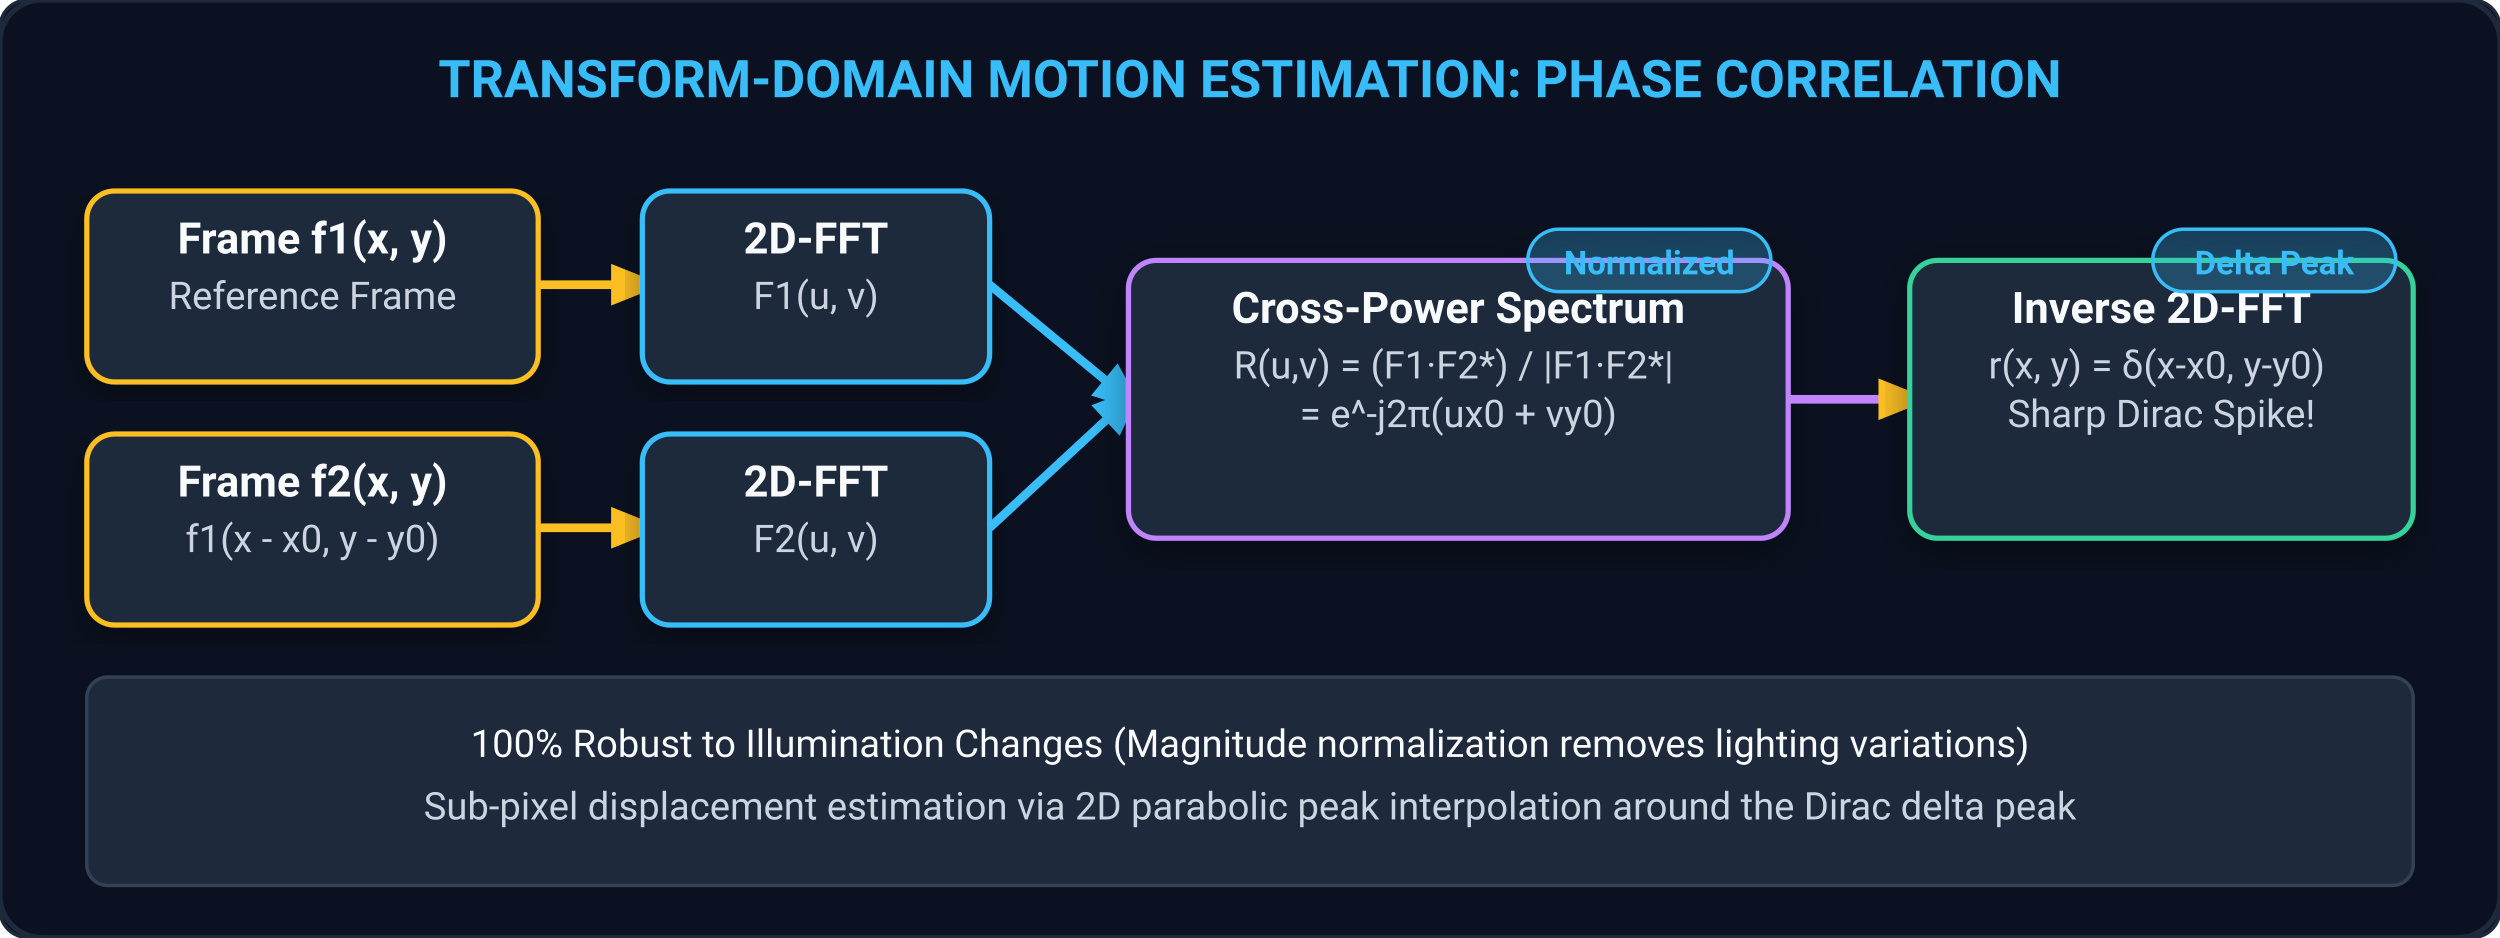
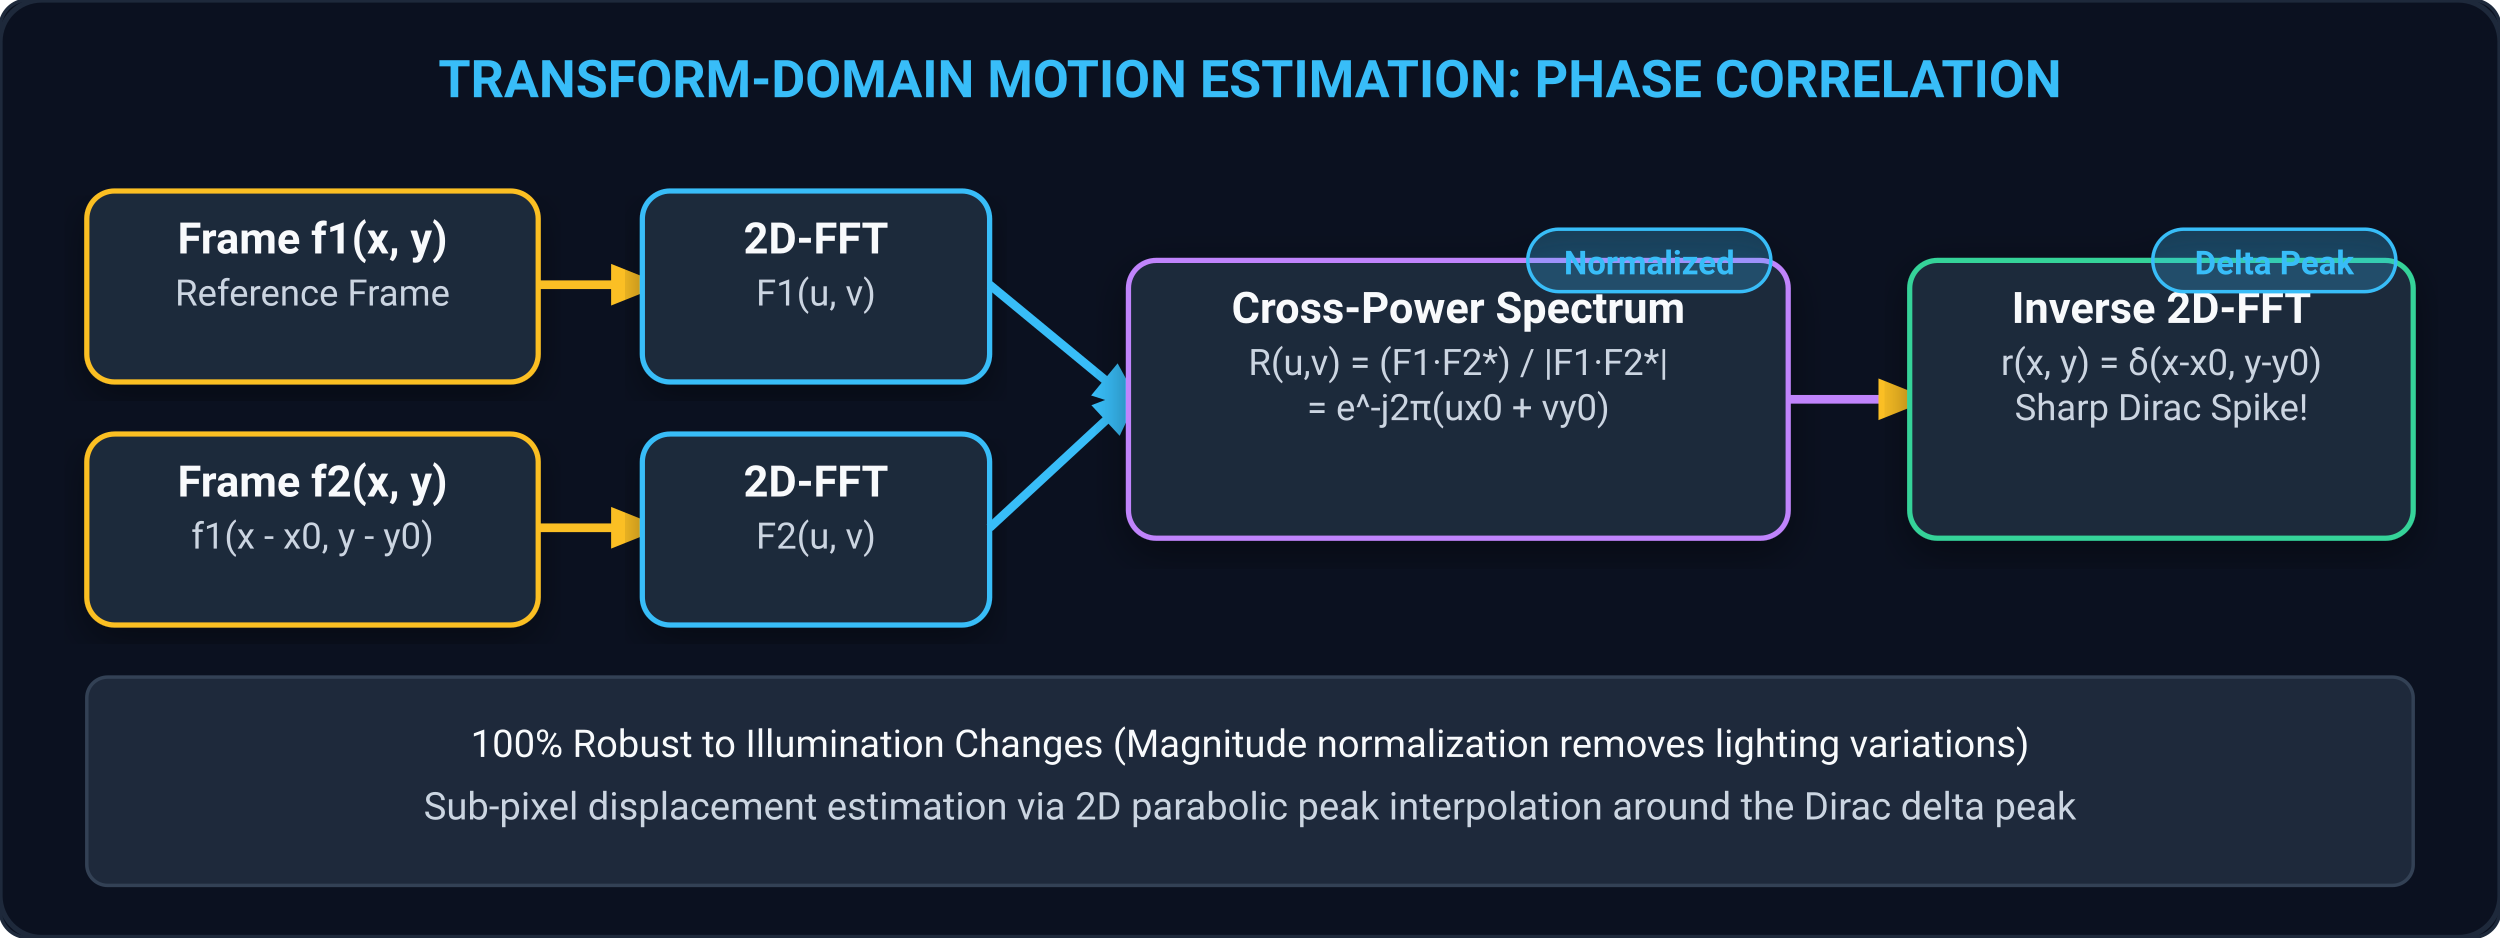
- <svg xmlns="http://www.w3.org/2000/svg" viewBox="0 0 720 270" width="100%" height="auto" class="flowchart-svg" style="max-width: 100%; width: 100%; height: auto; display: block; margin: 0 auto; font-family: -apple-system, BlinkMacSystemFont, 'Segoe UI', Roboto, Helvetica, Arial, sans-serif;">
+ <svg xmlns="http://www.w3.org/2000/svg" viewBox="0 0 720 270" width="100%" height="270" class="flowchart-svg" style="max-width: 720px; width: 100%; height: auto; display: block; margin: 0 auto; font-family: -apple-system, BlinkMacSystemFont, 'Segoe UI', Roboto, Helvetica, Arial, sans-serif;">
  <rect width="100%" height="100%" fill="#0b1120" rx="8" stroke="#1e293b" stroke-width="1" />
  <defs>
    <linearGradient id="gradCard" x1="0%" y1="0%" x2="100%" y2="100%">
      <stop offset="0%" stop-color="#1e293b" />
      <stop offset="100%" stop-color="#0f172a" />
    </linearGradient>
    <linearGradient id="gradCyan" x1="0%" y1="0%" x2="100%" y2="100%">
      <stop offset="0%" stop-color="#38bdf8" />
      <stop offset="100%" stop-color="#0284c7" />
    </linearGradient>
    <linearGradient id="gradEmerald" x1="0%" y1="0%" x2="100%" y2="100%">
      <stop offset="0%" stop-color="#34d399" />
      <stop offset="100%" stop-color="#059669" />
    </linearGradient>
    <linearGradient id="gradAmber" x1="0%" y1="0%" x2="100%" y2="100%">
      <stop offset="0%" stop-color="#fbbf24" />
      <stop offset="100%" stop-color="#d97706" />
    </linearGradient>
    <linearGradient id="gradPurple" x1="0%" y1="0%" x2="100%" y2="100%">
      <stop offset="0%" stop-color="#c084fc" />
      <stop offset="100%" stop-color="#9333ea" />
    </linearGradient>
    <linearGradient id="gradRose" x1="0%" y1="0%" x2="100%" y2="100%">
      <stop offset="0%" stop-color="#fb7185" />
      <stop offset="100%" stop-color="#e11d48" />
    </linearGradient>
    <filter id="shadow" x="-5%" y="-5%" width="110%" height="115%">
      <feDropShadow dx="0" dy="4" stdDeviation="6" flood-color="#000000" flood-opacity="0.4" />
    </filter>
    <marker id="arrCyan" viewBox="0 0 10 10" refX="6" refY="5" markerWidth="6" markerHeight="6" orient="auto-start-reverse">
      <path d="M 0 1 L 10 5 L 0 9 z" fill="#38bdf8" />
    </marker>
    <marker id="arrEmerald" viewBox="0 0 10 10" refX="6" refY="5" markerWidth="6" markerHeight="6" orient="auto-start-reverse">
      <path d="M 0 1 L 10 5 L 0 9 z" fill="#34d399" />
    </marker>
    <marker id="arrAmber" viewBox="0 0 10 10" refX="6" refY="5" markerWidth="6" markerHeight="6" orient="auto-start-reverse">
      <path d="M 0 1 L 10 5 L 0 9 z" fill="#fbbf24" />
    </marker>
  </defs>
  <rect width="720" height="270" rx="12" fill="#0b1120" stroke="#1e293b" stroke-width="1.5" />
  <text x="360" y="28" font-size="15" font-weight="bold" fill="#38bdf8" text-anchor="middle">TRANSFORM-DOMAIN MOTION ESTIMATION: PHASE CORRELATION</text>
  <g filter="url(#shadow)">
    <rect x="25" y="55" width="130" height="55" rx="8" fill="#1e293b" stroke="#fbbf24" stroke-width="1.5" />
    <text x="90.0" y="73" font-size="12.5" font-weight="700" fill="#f8fafc" text-anchor="middle">Frame f1(x, y)</text>
-     <text font-size="11" fill="#cbd5e1" text-anchor="middle">
-       <tspan x="90.0" y="89">Reference Frame</tspan>
-     </text>
+     <text x="90.0" y="88" font-size="10.5" fill="#cbd5e1" text-anchor="middle">Reference Frame</text>
  </g>
  <line x1="155" y1="82" x2="185" y2="82" stroke="#fbbf24" stroke-width="2.5" marker-end="url(#arrAmber)" />
  <g filter="url(#shadow)">
    <rect x="185" y="55" width="100" height="55" rx="8" fill="#1e293b" stroke="#38bdf8" stroke-width="1.5" />
    <text x="235.0" y="73" font-size="12.5" font-weight="700" fill="#f8fafc" text-anchor="middle">2D-FFT</text>
-     <text font-size="11" fill="#cbd5e1" text-anchor="middle">
-       <tspan x="235.0" y="89">F1(u, v)</tspan>
-     </text>
+     <text x="235.0" y="88" font-size="10.5" fill="#cbd5e1" text-anchor="middle">F1(u, v)</text>
  </g>
  <g filter="url(#shadow)">
    <rect x="25" y="125" width="130" height="55" rx="8" fill="#1e293b" stroke="#fbbf24" stroke-width="1.5" />
    <text x="90.0" y="143" font-size="12.5" font-weight="700" fill="#f8fafc" text-anchor="middle">Frame f2(x, y)</text>
-     <text font-size="11" fill="#cbd5e1" text-anchor="middle">
-       <tspan x="90.0" y="159">f1(x - x0, y - y0)</tspan>
-     </text>
+     <text x="90.0" y="158" font-size="10.5" fill="#cbd5e1" text-anchor="middle">f1(x - x0, y - y0)</text>
  </g>
  <line x1="155" y1="152" x2="185" y2="152" stroke="#fbbf24" stroke-width="2.5" marker-end="url(#arrAmber)" />
  <g filter="url(#shadow)">
    <rect x="185" y="125" width="100" height="55" rx="8" fill="#1e293b" stroke="#38bdf8" stroke-width="1.5" />
    <text x="235.0" y="143" font-size="12.5" font-weight="700" fill="#f8fafc" text-anchor="middle">2D-FFT</text>
-     <text font-size="11" fill="#cbd5e1" text-anchor="middle">
-       <tspan x="235.0" y="159">F2(u, v)</tspan>
-     </text>
+     <text x="235.0" y="158" font-size="10.5" fill="#cbd5e1" text-anchor="middle">F2(u, v)</text>
  </g>
  <line x1="285" y1="82" x2="325" y2="115" stroke="#38bdf8" stroke-width="2.5" marker-end="url(#arrCyan)" />
  <line x1="285" y1="152" x2="325" y2="115" stroke="#38bdf8" stroke-width="2.5" marker-end="url(#arrCyan)" />
  <g filter="url(#shadow)">
    <rect x="325" y="75" width="190" height="80" rx="8" fill="#1e293b" stroke="#c084fc" stroke-width="1.5" />
    <text x="420.0" y="93" font-size="12.5" font-weight="700" fill="#f8fafc" text-anchor="middle">Cross-Power Spectrum</text>
-     <text font-size="11" fill="#cbd5e1" text-anchor="middle">
-       <tspan x="420.0" y="109">R(u,v) = (F1·F2*) / |F1·F2*|</tspan>
-       <tspan x="420.0" y="123">= e^-j2π(ux0 + vy0)</tspan>
-     </text>
+     <text x="420.0" y="108" font-size="10.5" fill="#cbd5e1" text-anchor="middle">R(u,v) = (F1·F2*) / |F1·F2*|</text>
+     <text x="420.0" y="121" font-size="10.5" fill="#cbd5e1" text-anchor="middle">= e^-j2π(ux0 + vy0)</text>
    <rect x="440" y="66" width="70" height="18" rx="9" fill="#38bdf8" fill-opacity="0.25" stroke="#38bdf8" stroke-width="1" />
    <text x="475" y="79" font-size="9.5" font-weight="700" fill="#38bdf8" text-anchor="middle">Normalized</text>
  </g>
  <line x1="515" y1="115" x2="550" y2="115" stroke="#c084fc" stroke-width="2.5" marker-end="url(#arrAmber)" />
  <g filter="url(#shadow)">
    <rect x="550" y="75" width="145" height="80" rx="8" fill="#1e293b" stroke="#34d399" stroke-width="1.5" />
    <text x="622.5" y="93" font-size="12.5" font-weight="700" fill="#f8fafc" text-anchor="middle">Inverse 2D-FFT</text>
-     <text font-size="11" fill="#cbd5e1" text-anchor="middle">
-       <tspan x="622.5" y="109">r(x, y) = δ(x-x0, y-y0)</tspan>
-       <tspan x="622.5" y="123">Sharp Dirac Spike!</tspan>
-     </text>
+     <text x="622.5" y="108" font-size="10.5" fill="#cbd5e1" text-anchor="middle">r(x, y) = δ(x-x0, y-y0)</text>
+     <text x="622.5" y="121" font-size="10.5" fill="#cbd5e1" text-anchor="middle">Sharp Dirac Spike!</text>
    <rect x="620" y="66" width="70" height="18" rx="9" fill="#38bdf8" fill-opacity="0.25" stroke="#38bdf8" stroke-width="1" />
    <text x="655" y="79" font-size="9.5" font-weight="700" fill="#38bdf8" text-anchor="middle">Delta Peak</text>
  </g>
  <rect x="25" y="195" width="670" height="60" rx="6" fill="#1e293b" stroke="#334155" />
  <text x="360" y="218" font-size="11" fill="#f8fafc" text-anchor="middle">100% Robust to Illumination Changes (Magnitude normalization removes lighting variations)</text>
  <text x="360" y="236" font-size="11" fill="#cbd5e1" text-anchor="middle">Sub-pixel displacement estimation via 2D parabolic peak interpolation around the Dirac delta peak</text>
</svg>
